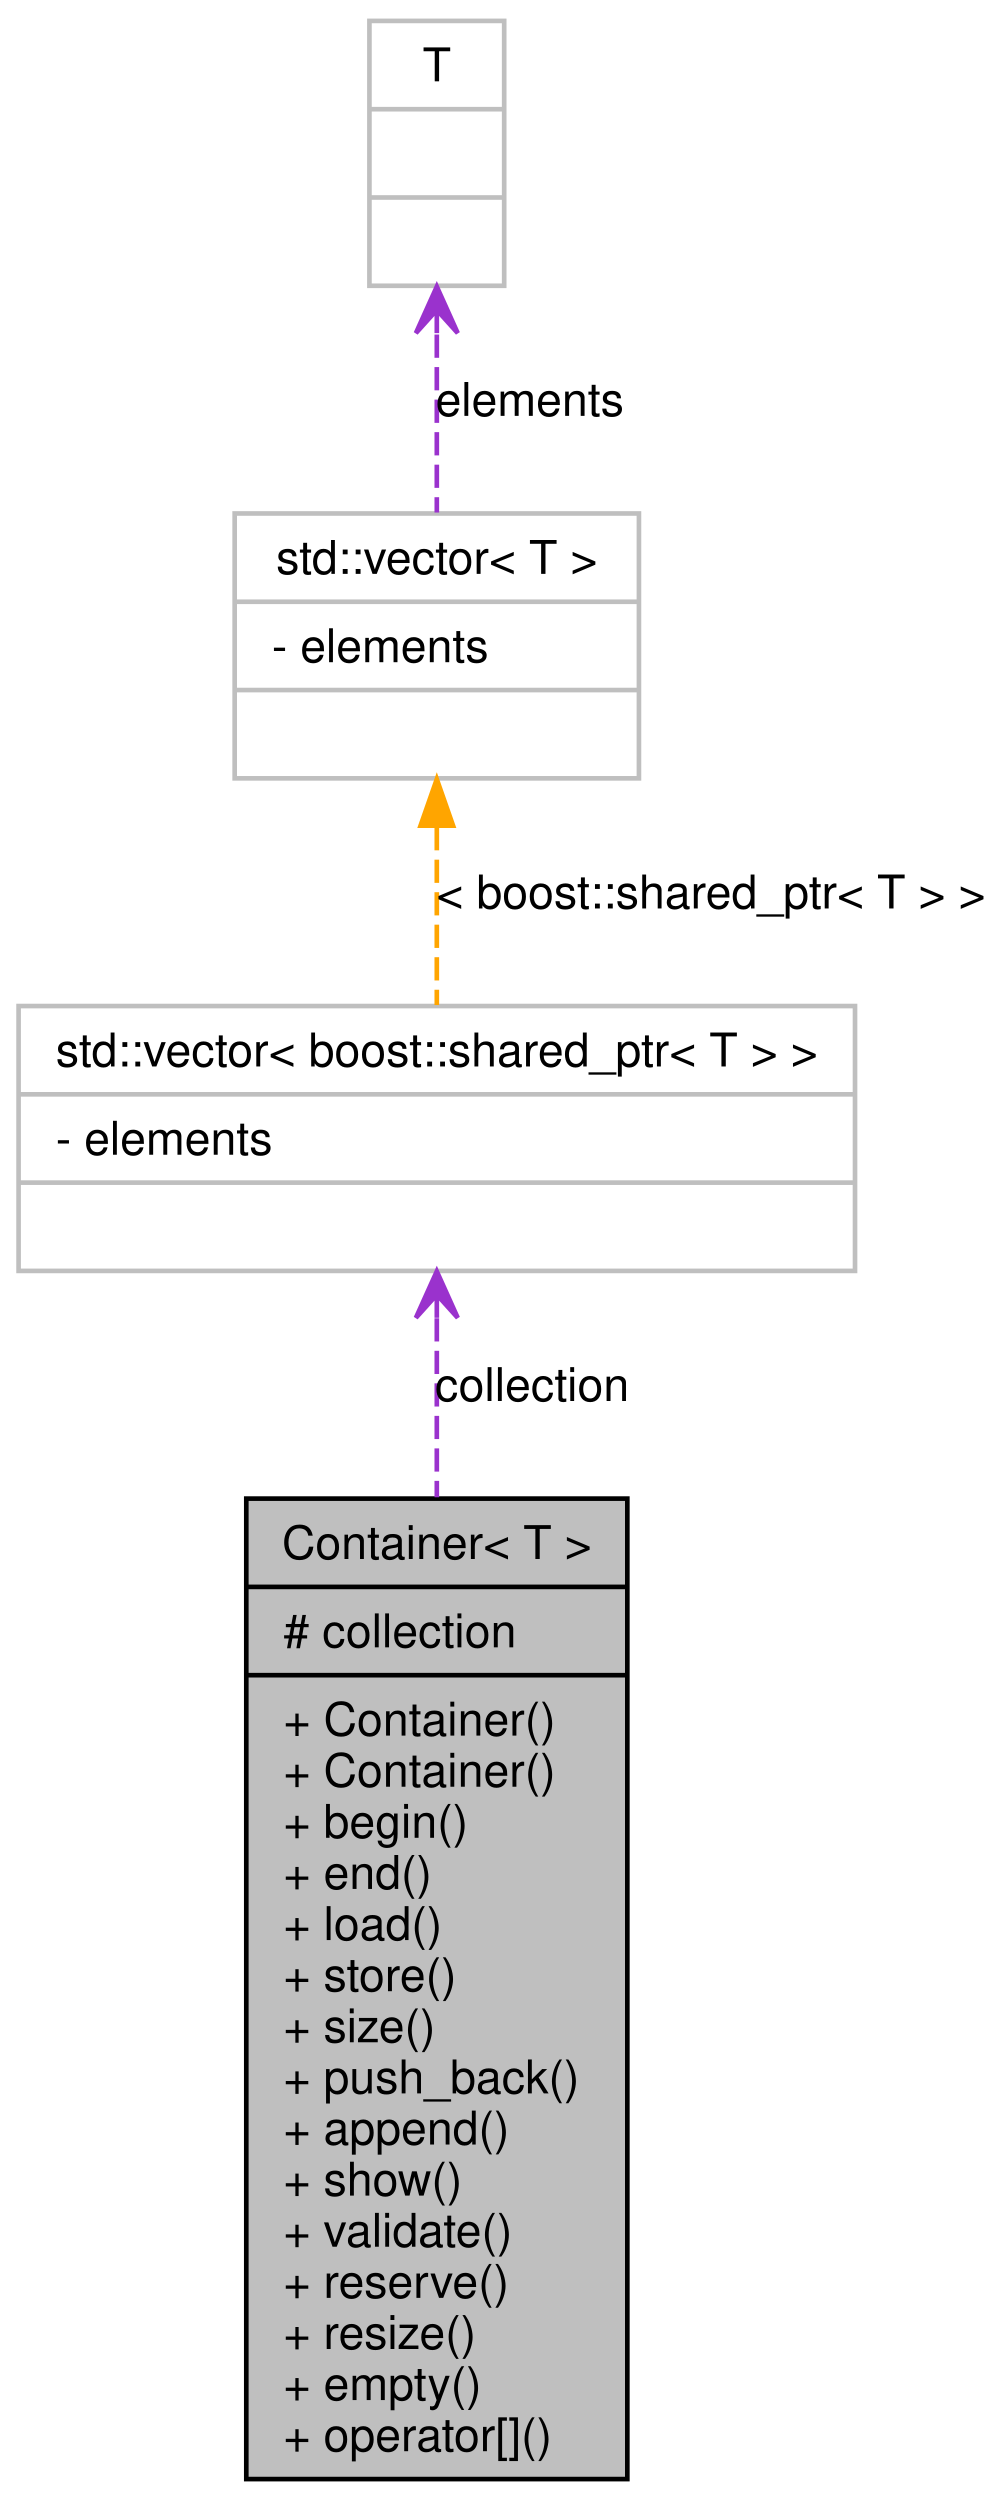
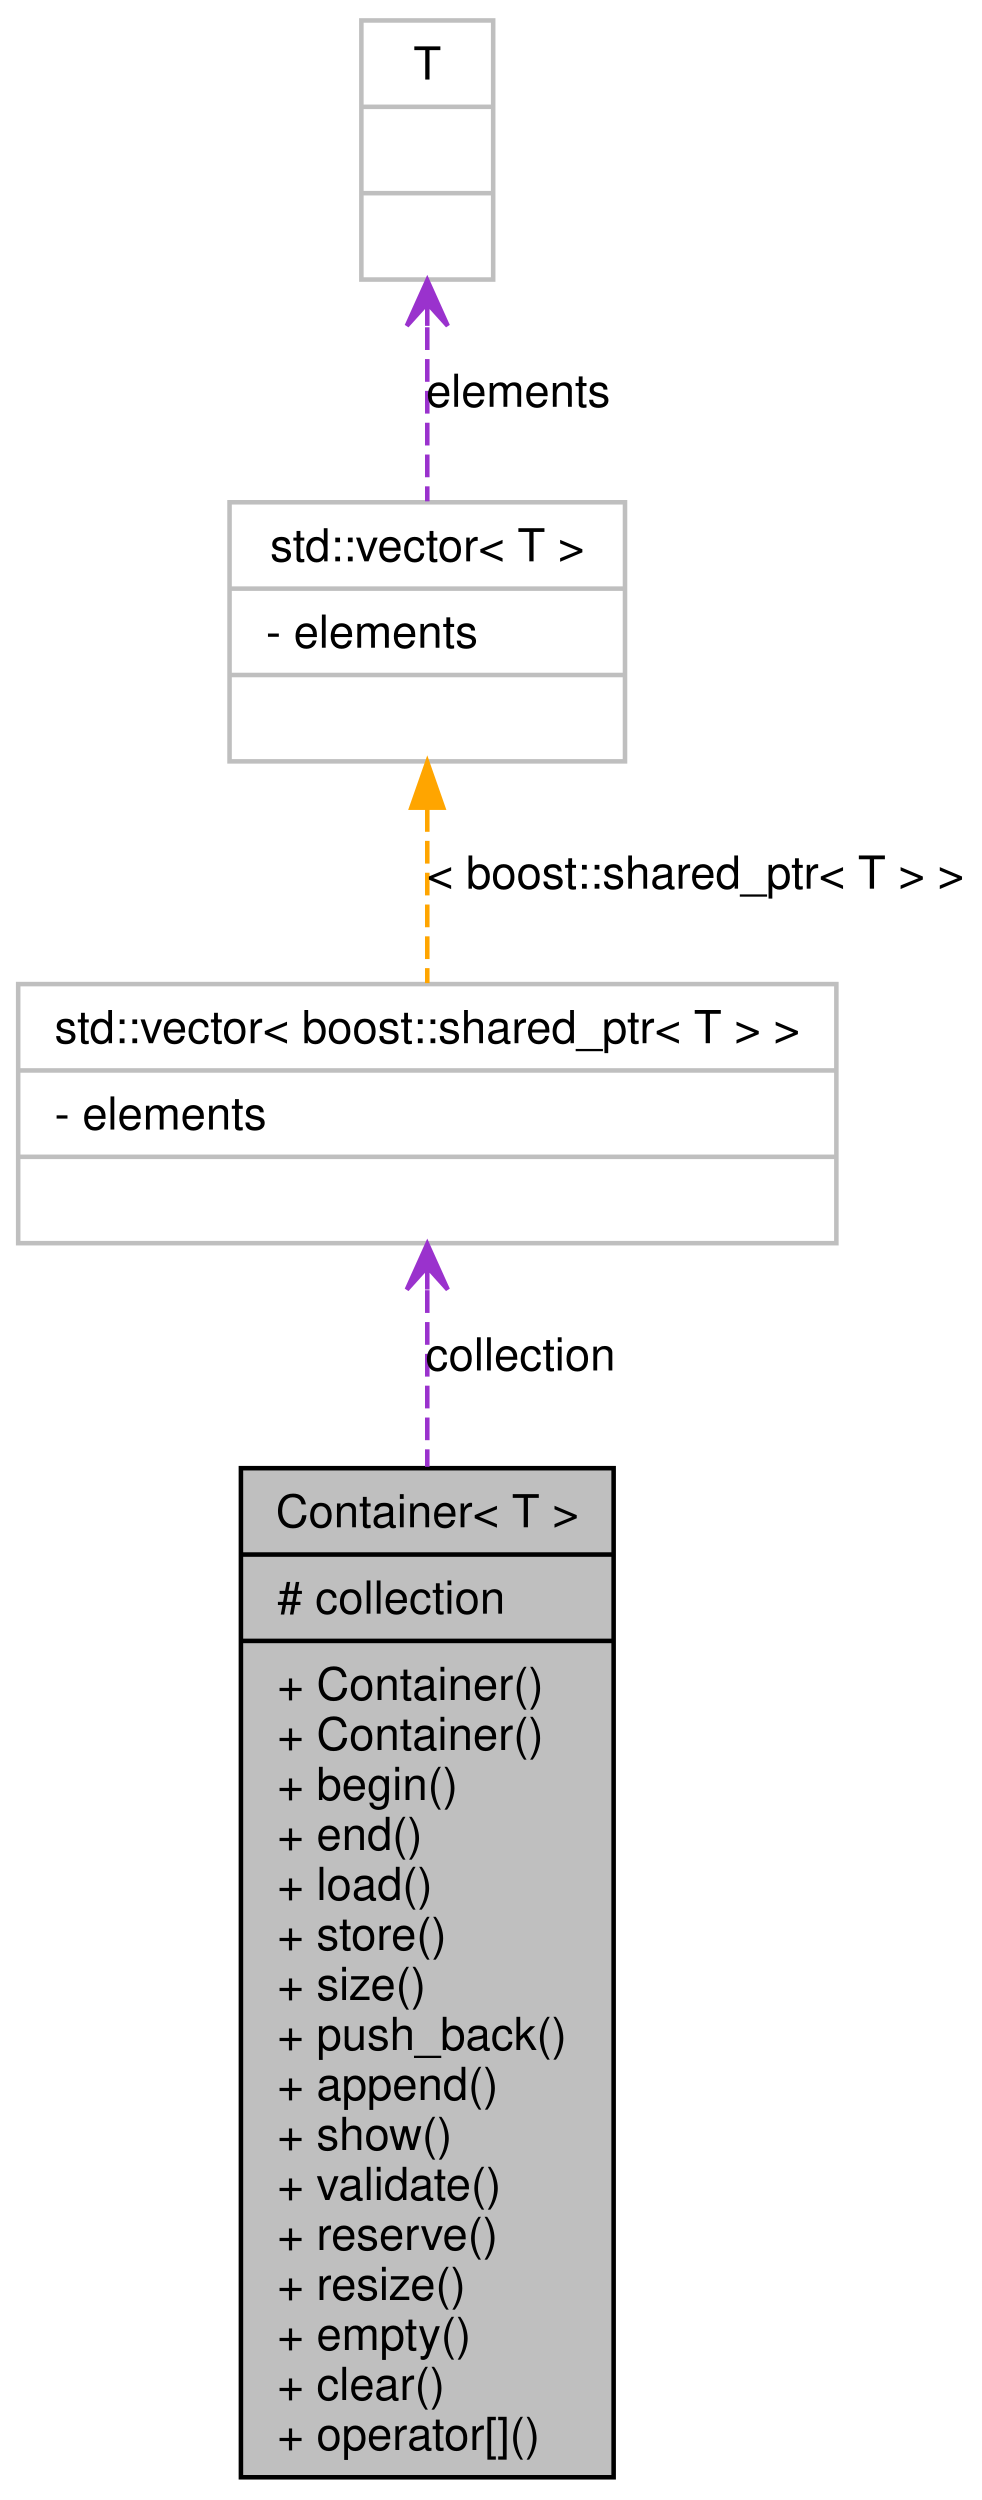
- <svg xmlns="http://www.w3.org/2000/svg" xmlns:xlink="http://www.w3.org/1999/xlink" width="216pt" height="538pt" viewBox="0.00 0.00 216.00 538.00">
-   <g id="graph1" class="graph" transform="scale(1 1) rotate(0) translate(4 534)">
-     <polygon fill="white" stroke="white" points="-4,5 -4,-534 213,-534 213,5 -4,5" />
+ <svg xmlns="http://www.w3.org/2000/svg" xmlns:xlink="http://www.w3.org/1999/xlink" width="216pt" height="550pt" viewBox="0.00 0.00 216.00 550.00">
+   <g id="graph1" class="graph" transform="scale(1 1) rotate(0) translate(4 546)">
+     <polygon fill="white" stroke="white" points="-4,5 -4,-546 213,-546 213,5 -4,5" />
    <g id="node1" class="node">
-       <polygon fill="#bfbfbf" stroke="black" points="49,-0.5 49,-211.5 131,-211.5 131,-0.5 49,-0.5" />
-       <text text-anchor="middle" x="90" y="-198.5" font-family="Helvetica,sans-Serif" font-size="10.00">Container&lt; T &gt;</text>
-       <polyline fill="none" stroke="black" points="49,-192.5 131,-192.5 " />
-       <text text-anchor="start" x="57" y="-179.5" font-family="Helvetica,sans-Serif" font-size="10.00"># collection</text>
-       <polyline fill="none" stroke="black" points="49,-173.5 131,-173.5 " />
-       <text text-anchor="start" x="57" y="-160.5" font-family="Helvetica,sans-Serif" font-size="10.00">+ Container()</text>
-       <text text-anchor="start" x="57" y="-149.5" font-family="Helvetica,sans-Serif" font-size="10.00">+ Container()</text>
-       <text text-anchor="start" x="57" y="-138.5" font-family="Helvetica,sans-Serif" font-size="10.00">+ begin()</text>
-       <text text-anchor="start" x="57" y="-127.5" font-family="Helvetica,sans-Serif" font-size="10.00">+ end()</text>
-       <text text-anchor="start" x="57" y="-116.5" font-family="Helvetica,sans-Serif" font-size="10.00">+ load()</text>
-       <text text-anchor="start" x="57" y="-105.5" font-family="Helvetica,sans-Serif" font-size="10.00">+ store()</text>
-       <text text-anchor="start" x="57" y="-94.5" font-family="Helvetica,sans-Serif" font-size="10.00">+ size()</text>
-       <text text-anchor="start" x="57" y="-83.5" font-family="Helvetica,sans-Serif" font-size="10.00">+ push_back()</text>
-       <text text-anchor="start" x="57" y="-72.5" font-family="Helvetica,sans-Serif" font-size="10.00">+ append()</text>
-       <text text-anchor="start" x="57" y="-61.5" font-family="Helvetica,sans-Serif" font-size="10.00">+ show()</text>
-       <text text-anchor="start" x="57" y="-50.5" font-family="Helvetica,sans-Serif" font-size="10.00">+ validate()</text>
-       <text text-anchor="start" x="57" y="-39.5" font-family="Helvetica,sans-Serif" font-size="10.00">+ reserve()</text>
-       <text text-anchor="start" x="57" y="-28.5" font-family="Helvetica,sans-Serif" font-size="10.00">+ resize()</text>
-       <text text-anchor="start" x="57" y="-17.5" font-family="Helvetica,sans-Serif" font-size="10.00">+ empty()</text>
-       <text text-anchor="start" x="57" y="-6.5" font-family="Helvetica,sans-Serif" font-size="10.00">+ operator[]()</text>
+       <polygon fill="#bfbfbf" stroke="black" points="49,-1 49,-223 131,-223 131,-1 49,-1" />
+       <text text-anchor="middle" x="90" y="-210" font-family="Helvetica,sans-Serif" font-size="10.00">Container&lt; T &gt;</text>
+       <polyline fill="none" stroke="black" points="49,-204 131,-204 " />
+       <text text-anchor="start" x="57" y="-191" font-family="Helvetica,sans-Serif" font-size="10.00"># collection</text>
+       <polyline fill="none" stroke="black" points="49,-185 131,-185 " />
+       <text text-anchor="start" x="57" y="-172" font-family="Helvetica,sans-Serif" font-size="10.00">+ Container()</text>
+       <text text-anchor="start" x="57" y="-161" font-family="Helvetica,sans-Serif" font-size="10.00">+ Container()</text>
+       <text text-anchor="start" x="57" y="-150" font-family="Helvetica,sans-Serif" font-size="10.00">+ begin()</text>
+       <text text-anchor="start" x="57" y="-139" font-family="Helvetica,sans-Serif" font-size="10.00">+ end()</text>
+       <text text-anchor="start" x="57" y="-128" font-family="Helvetica,sans-Serif" font-size="10.00">+ load()</text>
+       <text text-anchor="start" x="57" y="-117" font-family="Helvetica,sans-Serif" font-size="10.00">+ store()</text>
+       <text text-anchor="start" x="57" y="-106" font-family="Helvetica,sans-Serif" font-size="10.00">+ size()</text>
+       <text text-anchor="start" x="57" y="-95" font-family="Helvetica,sans-Serif" font-size="10.00">+ push_back()</text>
+       <text text-anchor="start" x="57" y="-84" font-family="Helvetica,sans-Serif" font-size="10.00">+ append()</text>
+       <text text-anchor="start" x="57" y="-73" font-family="Helvetica,sans-Serif" font-size="10.00">+ show()</text>
+       <text text-anchor="start" x="57" y="-62" font-family="Helvetica,sans-Serif" font-size="10.00">+ validate()</text>
+       <text text-anchor="start" x="57" y="-51" font-family="Helvetica,sans-Serif" font-size="10.00">+ reserve()</text>
+       <text text-anchor="start" x="57" y="-40" font-family="Helvetica,sans-Serif" font-size="10.00">+ resize()</text>
+       <text text-anchor="start" x="57" y="-29" font-family="Helvetica,sans-Serif" font-size="10.00">+ empty()</text>
+       <text text-anchor="start" x="57" y="-18" font-family="Helvetica,sans-Serif" font-size="10.00">+ clear()</text>
+       <text text-anchor="start" x="57" y="-7" font-family="Helvetica,sans-Serif" font-size="10.00">+ operator[]()</text>
    </g>
    <g id="node2" class="node">
-       <polygon fill="white" stroke="#bfbfbf" points="0,-260.5 0,-317.5 180,-317.5 180,-260.5 0,-260.5" />
-       <text text-anchor="middle" x="90" y="-304.5" font-family="Helvetica,sans-Serif" font-size="10.00">std::vector&lt; boost::shared_ptr&lt; T &gt; &gt;</text>
-       <polyline fill="none" stroke="#bfbfbf" points="0,-298.5 180,-298.5 " />
-       <text text-anchor="start" x="8" y="-285.5" font-family="Helvetica,sans-Serif" font-size="10.00">- elements</text>
-       <polyline fill="none" stroke="#bfbfbf" points="0,-279.5 180,-279.5 " />
-       <text text-anchor="middle" x="90" y="-266.5" font-family="Helvetica,sans-Serif" font-size="10.00"> </text>
+       <polygon fill="white" stroke="#bfbfbf" points="0,-272.5 0,-329.5 180,-329.5 180,-272.5 0,-272.5" />
+       <text text-anchor="middle" x="90" y="-316.5" font-family="Helvetica,sans-Serif" font-size="10.00">std::vector&lt; boost::shared_ptr&lt; T &gt; &gt;</text>
+       <polyline fill="none" stroke="#bfbfbf" points="0,-310.5 180,-310.5 " />
+       <text text-anchor="start" x="8" y="-297.5" font-family="Helvetica,sans-Serif" font-size="10.00">- elements</text>
+       <polyline fill="none" stroke="#bfbfbf" points="0,-291.5 180,-291.5 " />
+       <text text-anchor="middle" x="90" y="-278.5" font-family="Helvetica,sans-Serif" font-size="10.00"> </text>
    </g>
    <g id="edge2" class="edge">
-       <path fill="none" stroke="#9a32cd" stroke-dasharray="5,2" d="M90,-250.311C90,-238.756 90,-225.492 90,-211.789" />
-       <polygon fill="#9a32cd" stroke="#9a32cd" points="90,-260.406 85.5,-250.406 90,-255.406 90,-250.406 90,-250.406 90,-250.406 90,-255.406 94.5,-250.406 90,-260.406 90,-260.406" />
-       <text text-anchor="middle" x="110.5" y="-232.5" font-family="Helvetica,sans-Serif" font-size="10.00">collection</text>
+       <path fill="none" stroke="#9a32cd" stroke-dasharray="5,2" d="M90,-262.149C90,-250.528 90,-237.163 90,-223.3" />
+       <polygon fill="#9a32cd" stroke="#9a32cd" points="90,-272.295 85.5,-262.295 90,-267.295 90,-262.295 90,-262.295 90,-262.295 90,-267.295 94.5,-262.295 90,-272.295 90,-272.295" />
+       <text text-anchor="middle" x="110.5" y="-244.5" font-family="Helvetica,sans-Serif" font-size="10.00">collection</text>
    </g>
    <g id="node4" class="node">
      <a xlink:title="STL class.">
-         <polygon fill="white" stroke="#bfbfbf" points="46.5,-366.5 46.5,-423.5 133.5,-423.5 133.5,-366.5 46.5,-366.5" />
-         <text text-anchor="middle" x="90" y="-410.5" font-family="Helvetica,sans-Serif" font-size="10.00">std::vector&lt; T &gt;</text>
-         <polyline fill="none" stroke="#bfbfbf" points="46.5,-404.5 133.5,-404.5 " />
-         <text text-anchor="start" x="54.5" y="-391.5" font-family="Helvetica,sans-Serif" font-size="10.00">- elements</text>
-         <polyline fill="none" stroke="#bfbfbf" points="46.5,-385.5 133.5,-385.5 " />
-         <text text-anchor="middle" x="90" y="-372.5" font-family="Helvetica,sans-Serif" font-size="10.00"> </text>
+         <polygon fill="white" stroke="#bfbfbf" points="46.5,-378.5 46.5,-435.5 133.5,-435.5 133.5,-378.5 46.5,-378.5" />
+         <text text-anchor="middle" x="90" y="-422.5" font-family="Helvetica,sans-Serif" font-size="10.00">std::vector&lt; T &gt;</text>
+         <polyline fill="none" stroke="#bfbfbf" points="46.5,-416.5 133.5,-416.5 " />
+         <text text-anchor="start" x="54.5" y="-403.5" font-family="Helvetica,sans-Serif" font-size="10.00">- elements</text>
+         <polyline fill="none" stroke="#bfbfbf" points="46.5,-397.5 133.5,-397.5 " />
+         <text text-anchor="middle" x="90" y="-384.5" font-family="Helvetica,sans-Serif" font-size="10.00"> </text>
      </a>
    </g>
    <g id="edge4" class="edge">
-       <path fill="none" stroke="orange" stroke-dasharray="5,2" d="M90,-356.005C90,-343.326 90,-329.494 90,-317.708" />
-       <polygon fill="orange" stroke="orange" points="86.5,-356.315 90,-366.315 93.5,-356.315 86.5,-356.315" />
-       <text text-anchor="middle" x="149" y="-338.5" font-family="Helvetica,sans-Serif" font-size="10.00">&lt; boost::shared_ptr&lt; T &gt; &gt;</text>
+       <path fill="none" stroke="orange" stroke-dasharray="5,2" d="M90,-368.005C90,-355.326 90,-341.494 90,-329.708" />
+       <polygon fill="orange" stroke="orange" points="86.5,-368.315 90,-378.315 93.5,-368.315 86.5,-368.315" />
+       <text text-anchor="middle" x="149" y="-350.5" font-family="Helvetica,sans-Serif" font-size="10.00">&lt; boost::shared_ptr&lt; T &gt; &gt;</text>
    </g>
    <g id="node6" class="node">
-       <polygon fill="white" stroke="#bfbfbf" points="75.5,-472.5 75.5,-529.5 104.5,-529.5 104.5,-472.5 75.5,-472.5" />
-       <text text-anchor="middle" x="90" y="-516.5" font-family="Helvetica,sans-Serif" font-size="10.00">T</text>
-       <polyline fill="none" stroke="#bfbfbf" points="75.5,-510.5 104.5,-510.5 " />
-       <text text-anchor="middle" x="90" y="-497.5" font-family="Helvetica,sans-Serif" font-size="10.00"> </text>
-       <polyline fill="none" stroke="#bfbfbf" points="75.5,-491.5 104.5,-491.5 " />
-       <text text-anchor="middle" x="90" y="-478.5" font-family="Helvetica,sans-Serif" font-size="10.00"> </text>
+       <polygon fill="white" stroke="#bfbfbf" points="75.5,-484.5 75.5,-541.5 104.5,-541.5 104.5,-484.5 75.5,-484.5" />
+       <text text-anchor="middle" x="90" y="-528.5" font-family="Helvetica,sans-Serif" font-size="10.00">T</text>
+       <polyline fill="none" stroke="#bfbfbf" points="75.5,-522.5 104.5,-522.5 " />
+       <text text-anchor="middle" x="90" y="-509.5" font-family="Helvetica,sans-Serif" font-size="10.00"> </text>
+       <polyline fill="none" stroke="#bfbfbf" points="75.5,-503.5 104.5,-503.5 " />
+       <text text-anchor="middle" x="90" y="-490.5" font-family="Helvetica,sans-Serif" font-size="10.00"> </text>
    </g>
    <g id="edge6" class="edge">
-       <path fill="none" stroke="#9a32cd" stroke-dasharray="5,2" d="M90,-462.005C90,-449.326 90,-435.494 90,-423.708" />
-       <polygon fill="#9a32cd" stroke="#9a32cd" points="90,-472.315 85.5,-462.315 90,-467.315 90,-462.315 90,-462.315 90,-462.315 90,-467.315 94.5,-462.315 90,-472.315 90,-472.315" />
-       <text text-anchor="middle" x="110" y="-444.5" font-family="Helvetica,sans-Serif" font-size="10.00">elements</text>
+       <path fill="none" stroke="#9a32cd" stroke-dasharray="5,2" d="M90,-474.005C90,-461.326 90,-447.494 90,-435.708" />
+       <polygon fill="#9a32cd" stroke="#9a32cd" points="90,-484.315 85.5,-474.315 90,-479.315 90,-474.315 90,-474.315 90,-474.315 90,-479.315 94.5,-474.315 90,-484.315 90,-484.315" />
+       <text text-anchor="middle" x="110" y="-456.5" font-family="Helvetica,sans-Serif" font-size="10.00">elements</text>
    </g>
  </g>
</svg>
